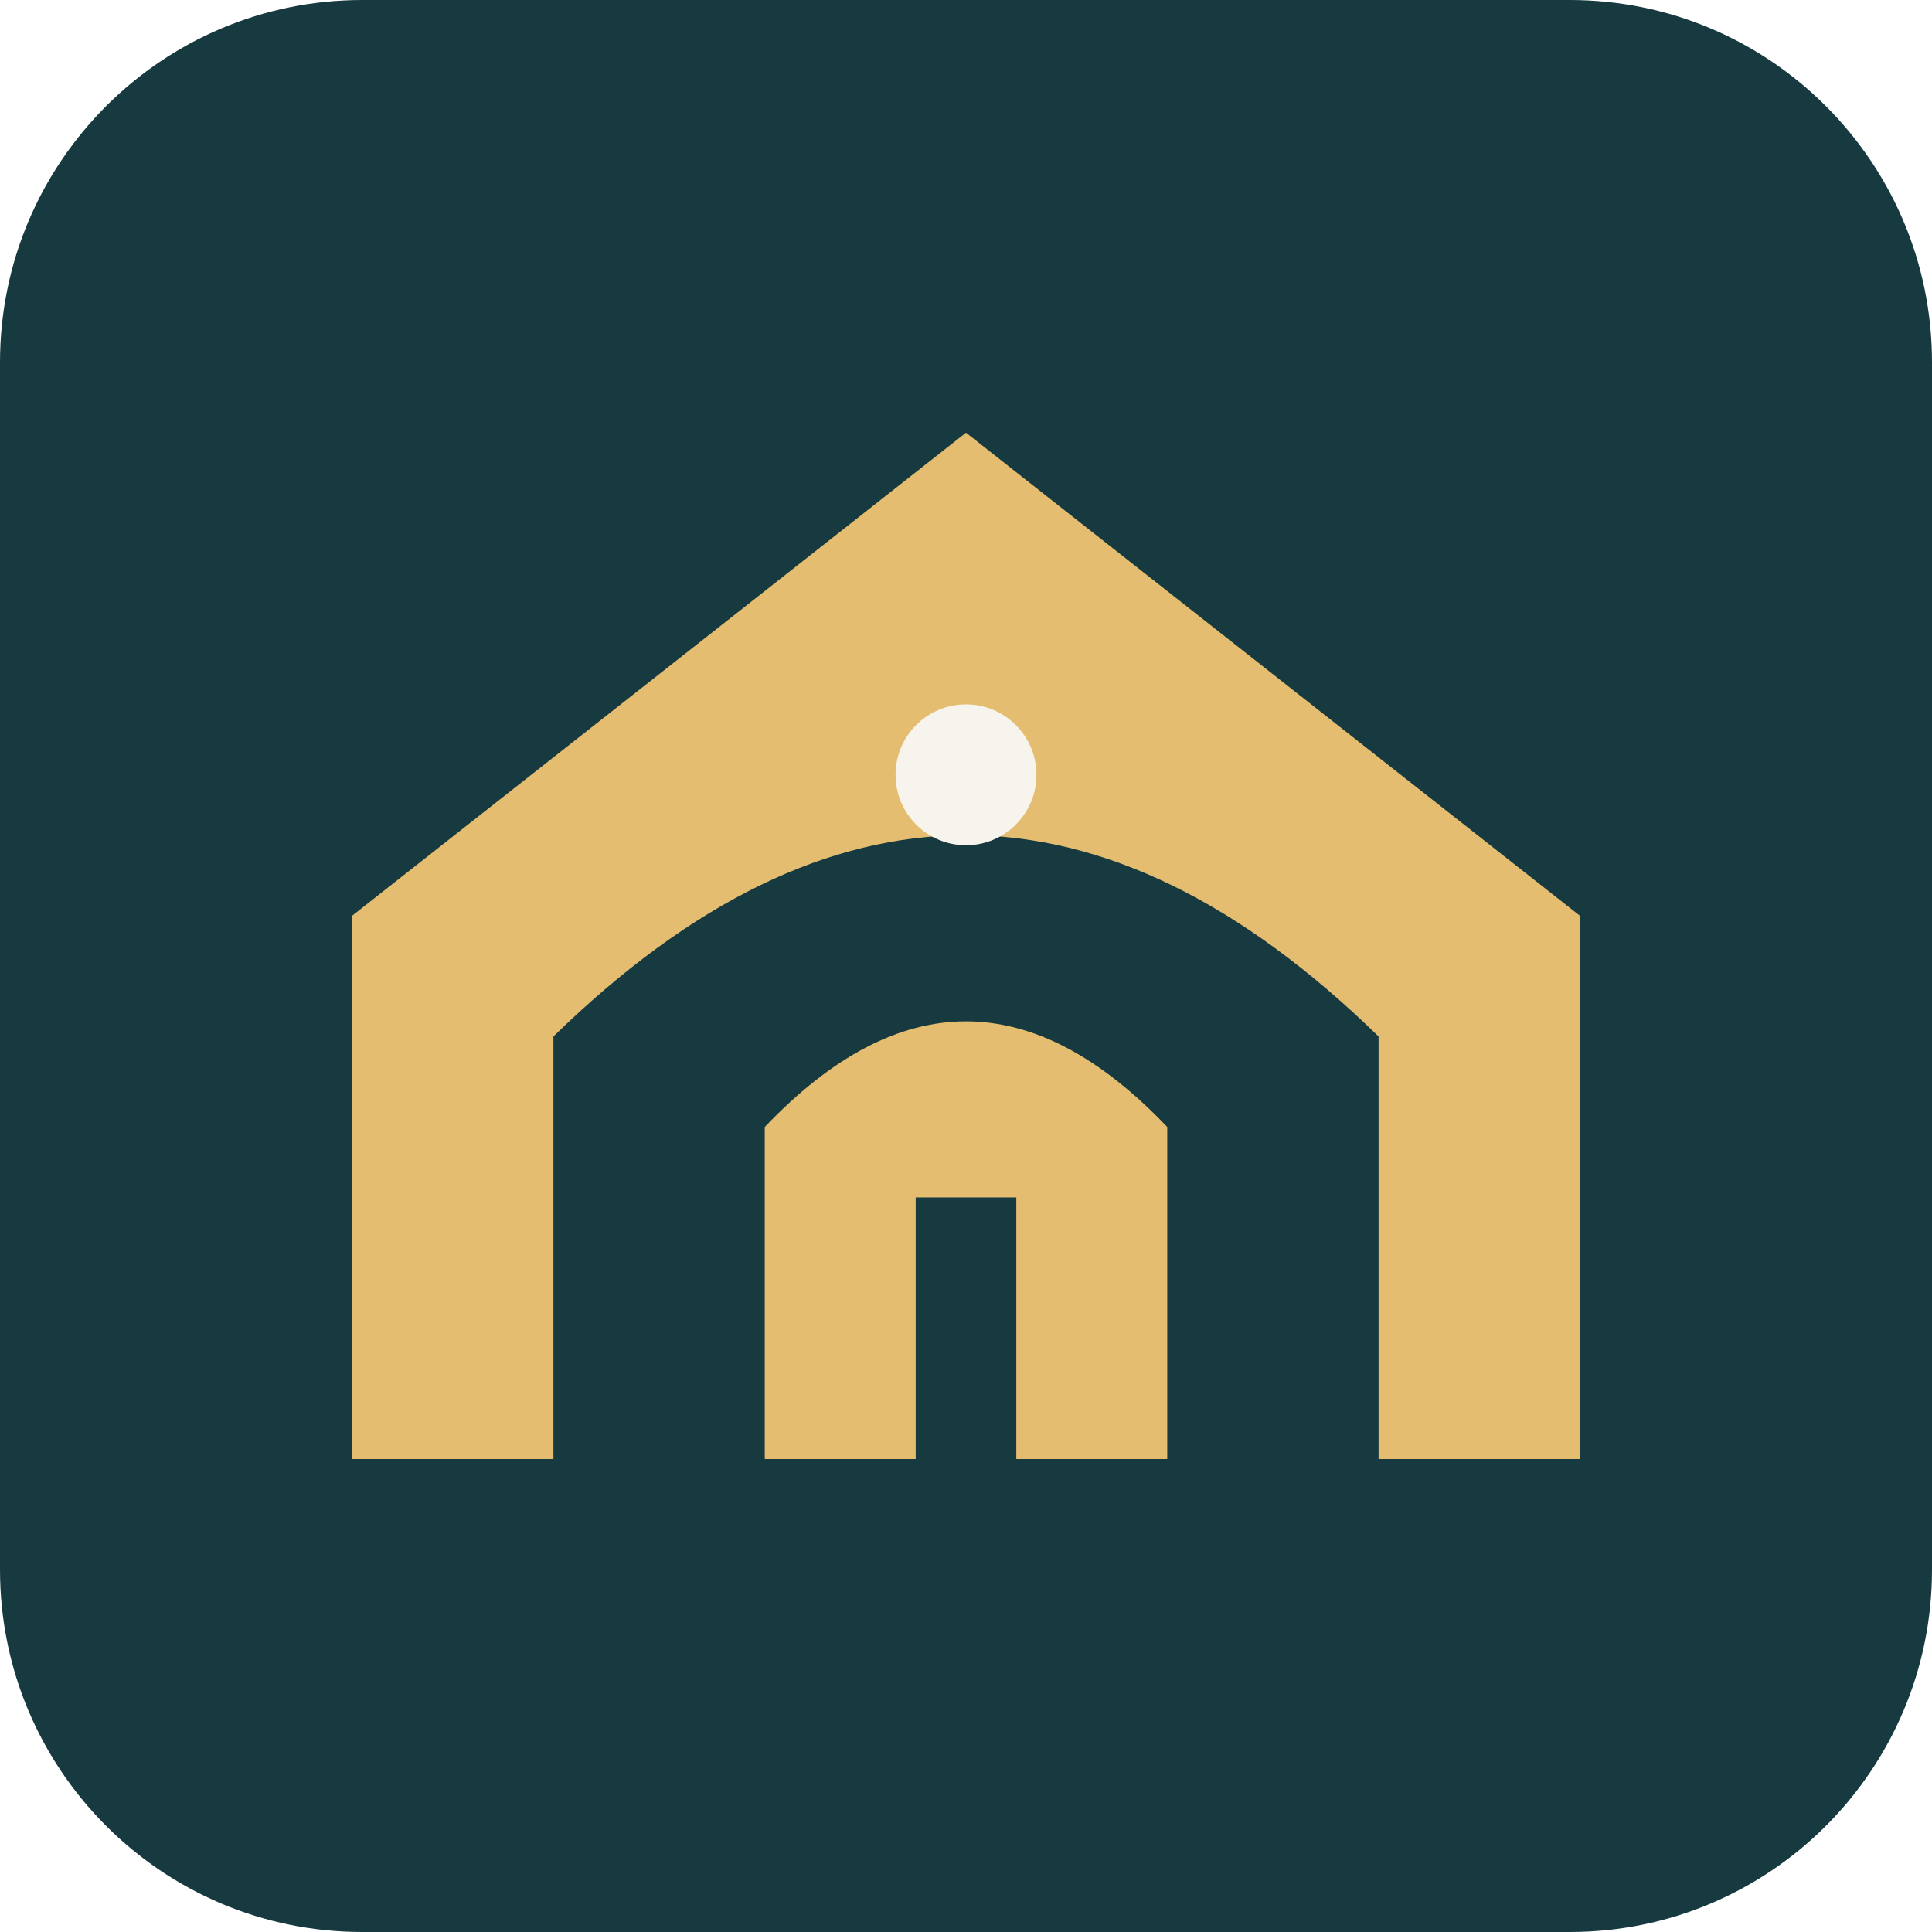
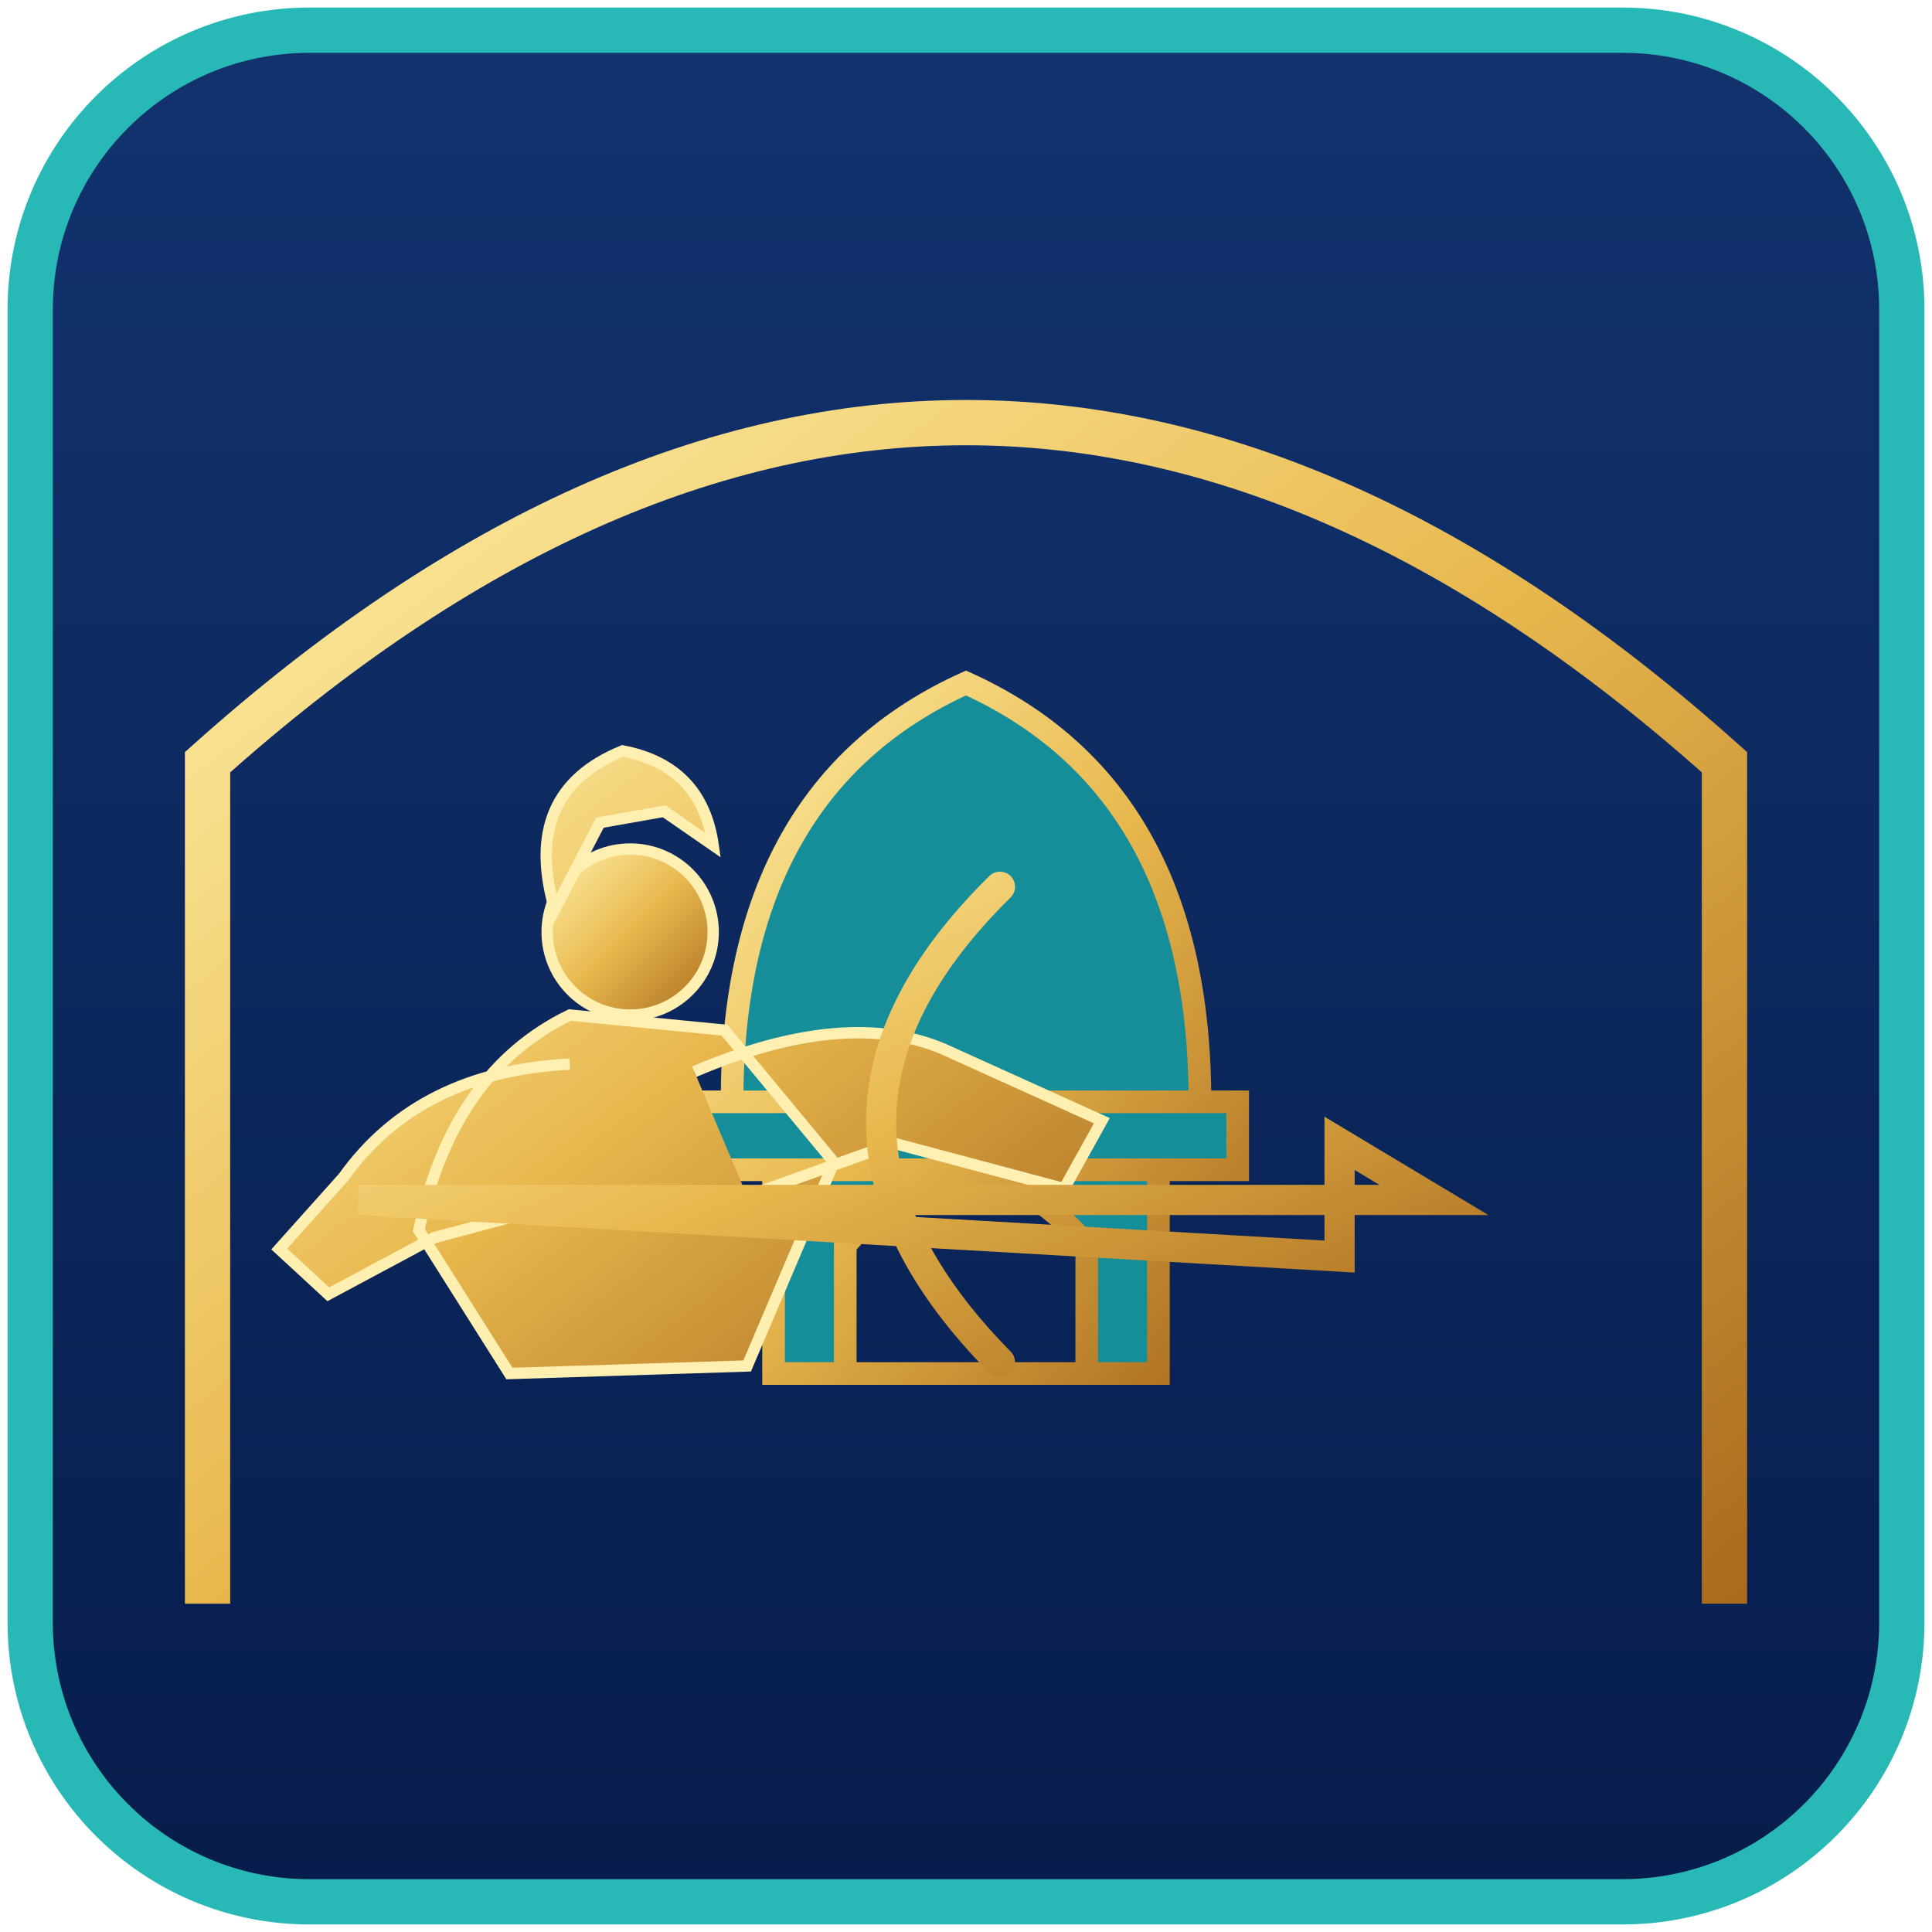
- <svg xmlns="http://www.w3.org/2000/svg" width="512" height="512" viewBox="0 0 192 192">
-   <rect width="192" height="192" rx="36" fill="#173a40" />
-   <path d="M35 145V91L96 43L157 91V145Z" fill="#e4bd70" />
-   <path d="M55 145V103Q96 63 137 103V145Z" fill="#173a40" />
-   <path d="M76 145V112Q96 91 116 112V145Z" fill="#e4bd70" />
-   <path d="M91 145V119H101V145Z" fill="#173a40" />
-   <circle cx="96" cy="77" r="7" fill="#f7f4ed" />
+ <svg xmlns="http://www.w3.org/2000/svg" viewBox="0 0 512 512">
+   <defs>
+     <linearGradient id="b" x2="0" y2="1">
+       <stop stop-color="#12336f" />
+       <stop offset="1" stop-color="#071d4c" />
+     </linearGradient>
+     <linearGradient id="g" x2="1" y2="1">
+       <stop stop-color="#fff0a8" />
+       <stop offset=".5" stop-color="#e8b84e" />
+       <stop offset="1" stop-color="#a96b1e" />
+     </linearGradient>
+   </defs>
+   <rect x="8" y="8" width="496" height="496" rx="74" fill="url(#b)" stroke="#28b9b6" stroke-width="12" />
+   <path d="M55 425V202Q256 22 457 202V425" fill="none" stroke="url(#g)" stroke-width="12" />
+   <path d="M194 292q0-83 62-111 62 28 62 111zM184 292h144v18H184zM205 310v54h102v-54M224 364v-34q32-37 64 0v34" fill="#168e9a" stroke="url(#g)" stroke-width="6" />
+   <g fill="url(#g)" stroke="#fff0b2" stroke-width="3">
+     <circle cx="167" cy="247" r="22" />
+     <path d="M147 241q-9-31 18-42 21 4 24 25l-13-9-17 3zM151 269q-31 15-40 57l24 38 63-2 23-54-29-35zM151 282q-40 2-60 30l-17 19 13 12 28-15 45-12M184 284q40-17 66-6l42 19-10 18-45-12-39 14" />
+   </g>
+   <path d="M265 235q-63 62 0 126M95 318H380l-25-15v30z" fill="none" stroke="url(#g)" stroke-width="8" stroke-linecap="round" />
</svg>
